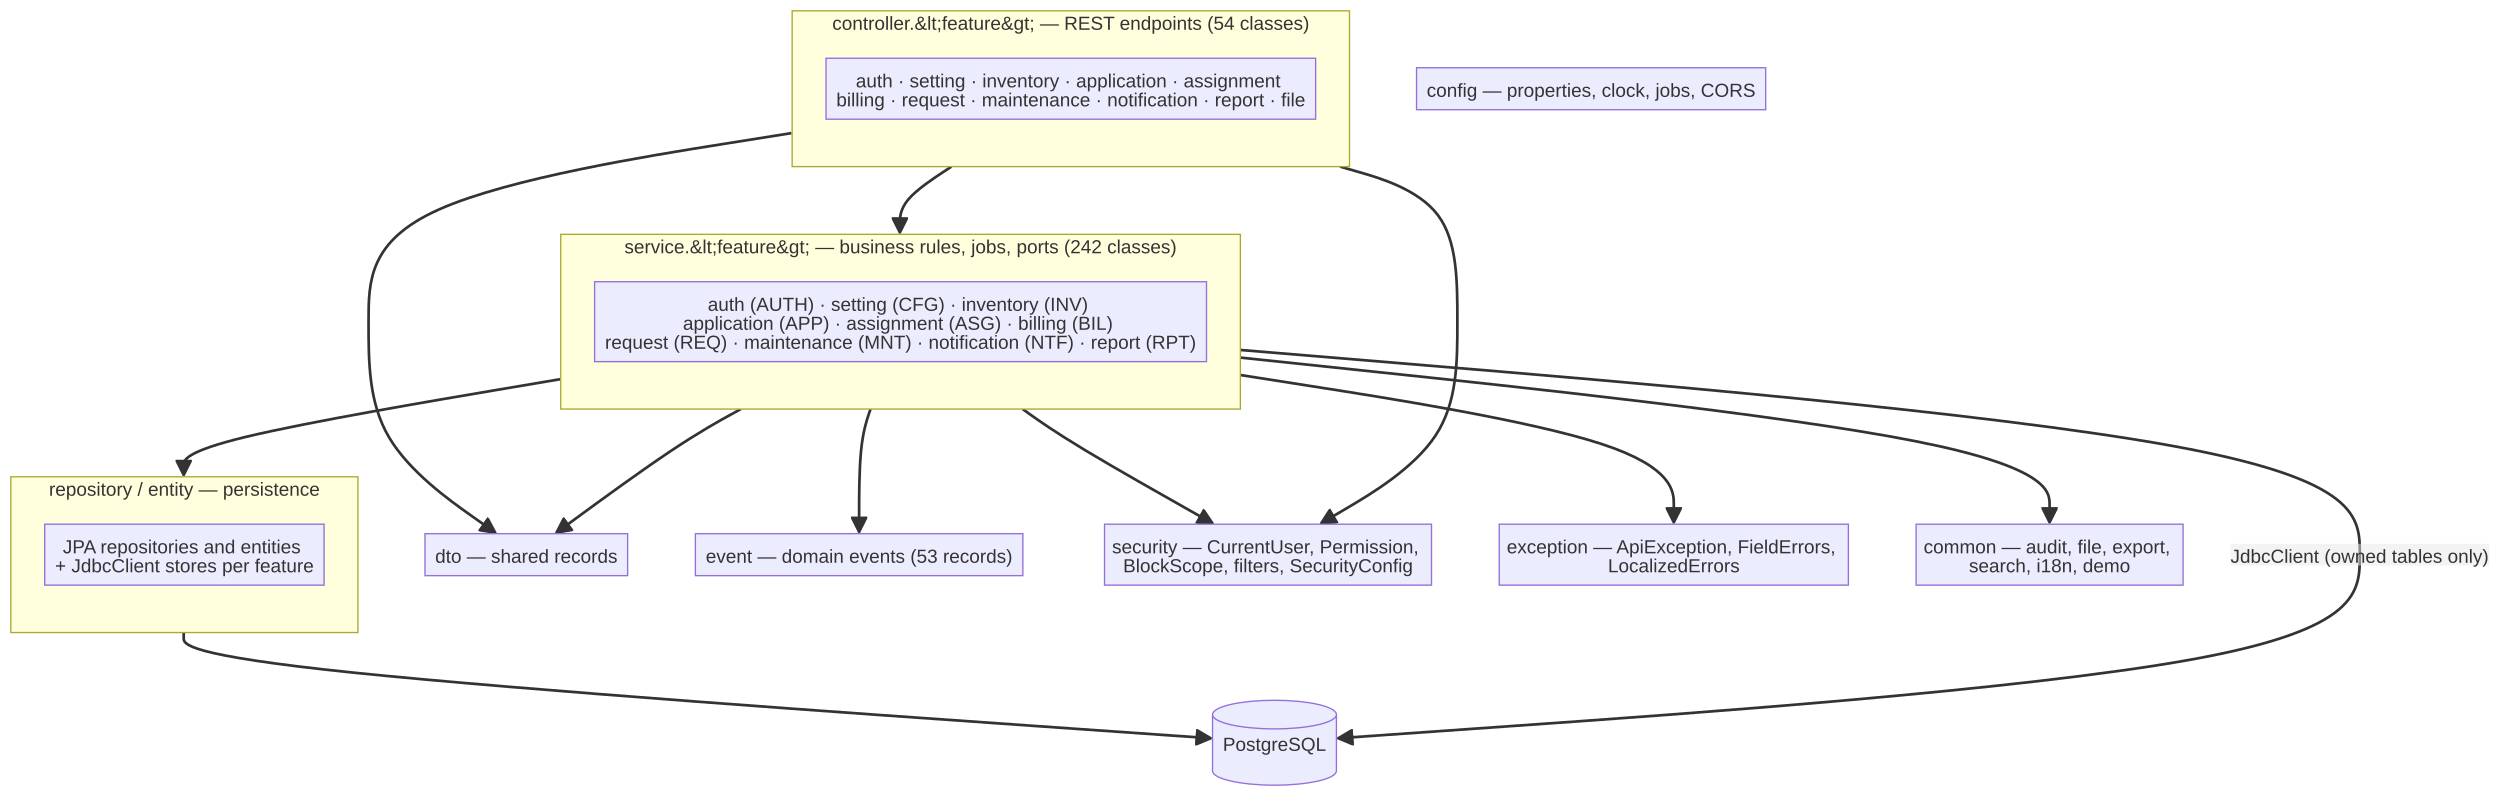
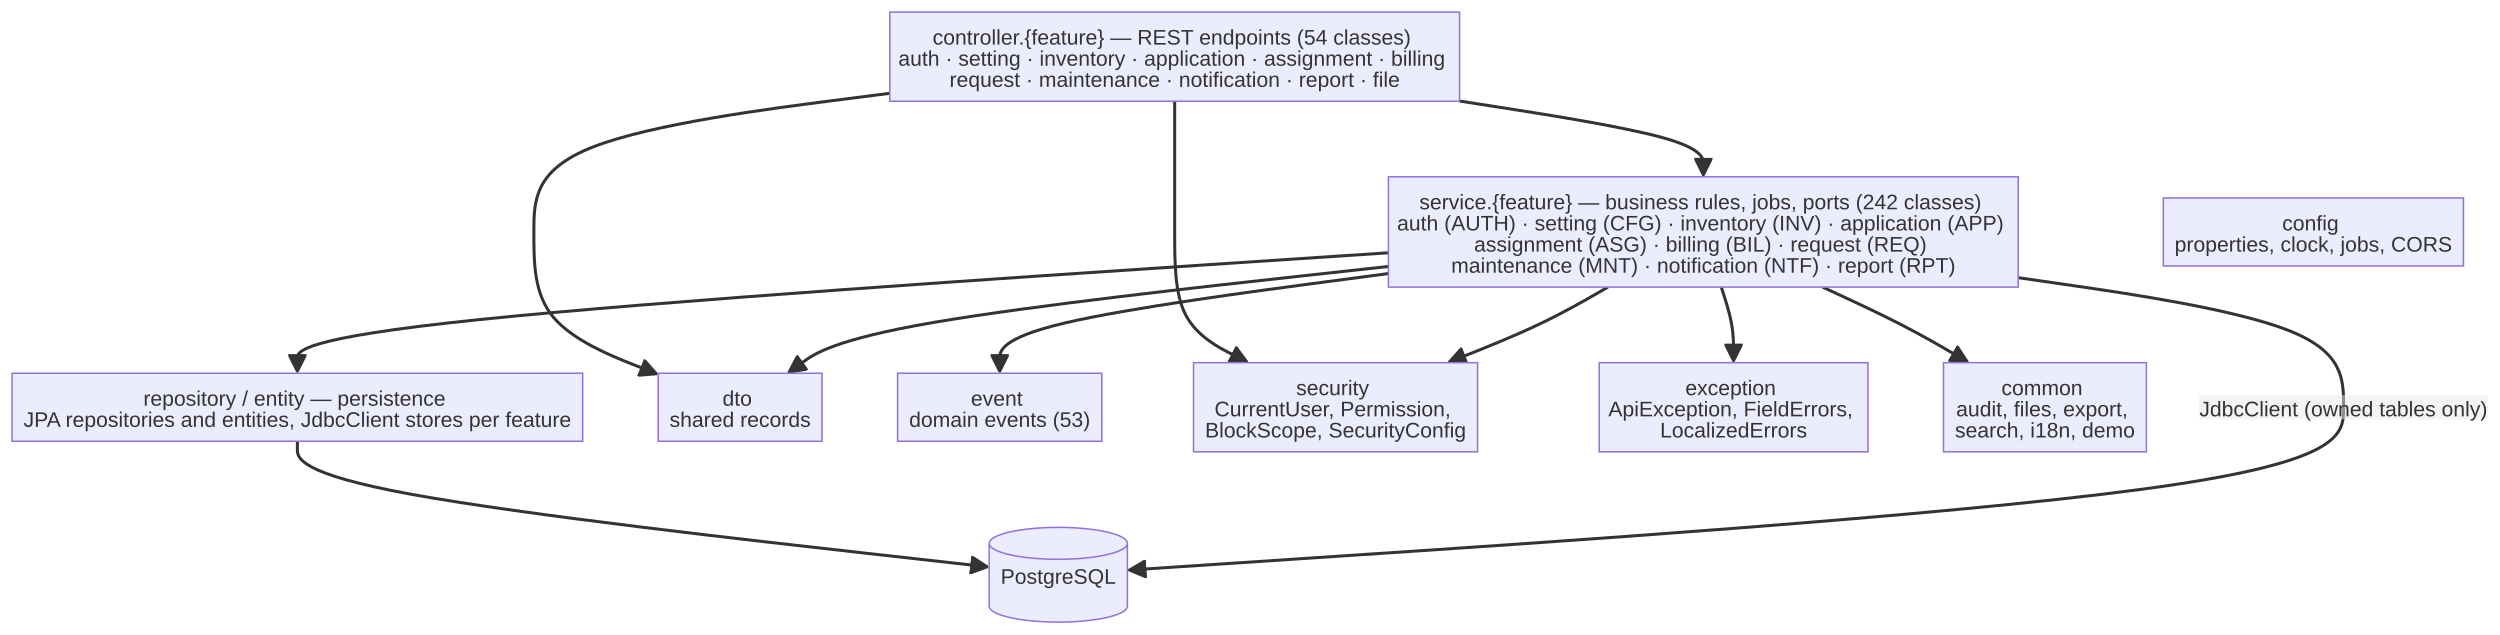
- <svg xmlns="http://www.w3.org/2000/svg" id="dertjgre5j1i" width="1845.705" height="587.693" viewBox="-7.5 -8 1845.705 587.693" role="graphics-document document" aria-roledescription="flowchart-v2">
-   <style>#dertjgre5j1i{font-family:Arial;font-size:14px;fill:#333;}#dertjgre5j1i .error-icon{fill:#552222;}#dertjgre5j1i .error-text{fill:#552222;stroke:#552222;}#dertjgre5j1i .edge-thickness-normal{stroke-width:2px;}#dertjgre5j1i .edge-thickness-thick{stroke-width:3.5px;}#dertjgre5j1i .edge-pattern-solid{stroke-dasharray:0;}#dertjgre5j1i .edge-pattern-dashed{stroke-dasharray:3;}#dertjgre5j1i .edge-pattern-dotted{stroke-dasharray:2;}#dertjgre5j1i .marker{fill:#333333;stroke:#333333;}#dertjgre5j1i .marker.cross{stroke:#333333;}#dertjgre5j1i svg{font-family:Arial;font-size:14px;}#dertjgre5j1i .label{font-family:Arial;color:#333;}#dertjgre5j1i .cluster-label text{fill:#333;}#dertjgre5j1i .cluster-label span,#dertjgre5j1i p{color:#333;}#dertjgre5j1i .label text,#dertjgre5j1i span,#dertjgre5j1i p{fill:#333;color:#333;}#dertjgre5j1i .node rect,#dertjgre5j1i .node circle,#dertjgre5j1i .node ellipse,#dertjgre5j1i .node polygon,#dertjgre5j1i .node path{fill:#ECECFF;stroke:#9370DB;stroke-width:1px;}#dertjgre5j1i .flowchart-label text{text-anchor:middle;}#dertjgre5j1i .node .katex path{fill:#000;stroke:#000;stroke-width:1px;}#dertjgre5j1i .node .label{text-align:center;}#dertjgre5j1i .node.clickable{cursor:pointer;}#dertjgre5j1i .arrowheadPath{fill:#333333;}#dertjgre5j1i .edgePath .path{stroke:#333333;stroke-width:2.0px;}#dertjgre5j1i .flowchart-link{stroke:#333333;fill:none;}#dertjgre5j1i .edgeLabel{background-color:#e8e8e8;text-align:center;}#dertjgre5j1i .edgeLabel rect{opacity:0.5;background-color:#e8e8e8;fill:#e8e8e8;}#dertjgre5j1i .labelBkg{background-color:rgba(232, 232, 232, 0.5);}#dertjgre5j1i .cluster rect{fill:#ffffde;stroke:#aaaa33;stroke-width:1px;}#dertjgre5j1i .cluster text{fill:#333;}#dertjgre5j1i .cluster span,#dertjgre5j1i p{color:#333;}#dertjgre5j1i div.mermaidTooltip{position:absolute;text-align:center;max-width:200px;padding:2px;font-family:Arial;font-size:12px;background:hsl(80, 100%, 96.275%);border:1px solid #aaaa33;border-radius:2px;pointer-events:none;z-index:100;}#dertjgre5j1i .flowchartTitleText{text-anchor:middle;font-size:18px;fill:#333;}#dertjgre5j1i :root{--mermaid-font-family:Arial;}</style>
+ <svg xmlns="http://www.w3.org/2000/svg" id="dtm93325evn" width="1654.387" height="419.693" viewBox="-8 -8 1654.387 419.693" role="graphics-document document" aria-roledescription="flowchart-v2">
+   <style>#dtm93325evn{font-family:Arial;font-size:14px;fill:#333;}#dtm93325evn .error-icon{fill:#552222;}#dtm93325evn .error-text{fill:#552222;stroke:#552222;}#dtm93325evn .edge-thickness-normal{stroke-width:2px;}#dtm93325evn .edge-thickness-thick{stroke-width:3.5px;}#dtm93325evn .edge-pattern-solid{stroke-dasharray:0;}#dtm93325evn .edge-pattern-dashed{stroke-dasharray:3;}#dtm93325evn .edge-pattern-dotted{stroke-dasharray:2;}#dtm93325evn .marker{fill:#333333;stroke:#333333;}#dtm93325evn .marker.cross{stroke:#333333;}#dtm93325evn svg{font-family:Arial;font-size:14px;}#dtm93325evn .label{font-family:Arial;color:#333;}#dtm93325evn .cluster-label text{fill:#333;}#dtm93325evn .cluster-label span,#dtm93325evn p{color:#333;}#dtm93325evn .label text,#dtm93325evn span,#dtm93325evn p{fill:#333;color:#333;}#dtm93325evn .node rect,#dtm93325evn .node circle,#dtm93325evn .node ellipse,#dtm93325evn .node polygon,#dtm93325evn .node path{fill:#ECECFF;stroke:#9370DB;stroke-width:1px;}#dtm93325evn .flowchart-label text{text-anchor:middle;}#dtm93325evn .node .katex path{fill:#000;stroke:#000;stroke-width:1px;}#dtm93325evn .node .label{text-align:center;}#dtm93325evn .node.clickable{cursor:pointer;}#dtm93325evn .arrowheadPath{fill:#333333;}#dtm93325evn .edgePath .path{stroke:#333333;stroke-width:2.0px;}#dtm93325evn .flowchart-link{stroke:#333333;fill:none;}#dtm93325evn .edgeLabel{background-color:#e8e8e8;text-align:center;}#dtm93325evn .edgeLabel rect{opacity:0.5;background-color:#e8e8e8;fill:#e8e8e8;}#dtm93325evn .labelBkg{background-color:rgba(232, 232, 232, 0.5);}#dtm93325evn .cluster rect{fill:#ffffde;stroke:#aaaa33;stroke-width:1px;}#dtm93325evn .cluster text{fill:#333;}#dtm93325evn .cluster span,#dtm93325evn p{color:#333;}#dtm93325evn div.mermaidTooltip{position:absolute;text-align:center;max-width:200px;padding:2px;font-family:Arial;font-size:12px;background:hsl(80, 100%, 96.275%);border:1px solid #aaaa33;border-radius:2px;pointer-events:none;z-index:100;}#dtm93325evn .flowchartTitleText{text-anchor:middle;font-size:18px;fill:#333;}#dtm93325evn :root{--mermaid-font-family:Arial;}</style>
  <g>
-     <marker id="dertjgre5j1i_flowchart-pointEnd" class="marker flowchart" viewBox="0 0 10 10" refX="6" refY="5" markerUnits="userSpaceOnUse" markerWidth="12" markerHeight="12" orient="auto">
+     <marker id="dtm93325evn_flowchart-pointEnd" class="marker flowchart" viewBox="0 0 10 10" refX="6" refY="5" markerUnits="userSpaceOnUse" markerWidth="12" markerHeight="12" orient="auto">
      <path d="M 0 0 L 10 5 L 0 10 z" class="arrowMarkerPath" style="stroke-width: 1; stroke-dasharray: 1, 0;" />
    </marker>
-     <marker id="dertjgre5j1i_flowchart-pointStart" class="marker flowchart" viewBox="0 0 10 10" refX="4.5" refY="5" markerUnits="userSpaceOnUse" markerWidth="12" markerHeight="12" orient="auto">
+     <marker id="dtm93325evn_flowchart-pointStart" class="marker flowchart" viewBox="0 0 10 10" refX="4.5" refY="5" markerUnits="userSpaceOnUse" markerWidth="12" markerHeight="12" orient="auto">
      <path d="M 0 5 L 10 10 L 10 0 z" class="arrowMarkerPath" style="stroke-width: 1; stroke-dasharray: 1, 0;" />
    </marker>
-     <marker id="dertjgre5j1i_flowchart-circleEnd" class="marker flowchart" viewBox="0 0 10 10" refX="11" refY="5" markerUnits="userSpaceOnUse" markerWidth="11" markerHeight="11" orient="auto">
+     <marker id="dtm93325evn_flowchart-circleEnd" class="marker flowchart" viewBox="0 0 10 10" refX="11" refY="5" markerUnits="userSpaceOnUse" markerWidth="11" markerHeight="11" orient="auto">
      <circle cx="5" cy="5" r="5" class="arrowMarkerPath" style="stroke-width: 1; stroke-dasharray: 1, 0;" />
    </marker>
-     <marker id="dertjgre5j1i_flowchart-circleStart" class="marker flowchart" viewBox="0 0 10 10" refX="-1" refY="5" markerUnits="userSpaceOnUse" markerWidth="11" markerHeight="11" orient="auto">
+     <marker id="dtm93325evn_flowchart-circleStart" class="marker flowchart" viewBox="0 0 10 10" refX="-1" refY="5" markerUnits="userSpaceOnUse" markerWidth="11" markerHeight="11" orient="auto">
      <circle cx="5" cy="5" r="5" class="arrowMarkerPath" style="stroke-width: 1; stroke-dasharray: 1, 0;" />
    </marker>
-     <marker id="dertjgre5j1i_flowchart-crossEnd" class="marker cross flowchart" viewBox="0 0 11 11" refX="12" refY="5.2" markerUnits="userSpaceOnUse" markerWidth="11" markerHeight="11" orient="auto">
+     <marker id="dtm93325evn_flowchart-crossEnd" class="marker cross flowchart" viewBox="0 0 11 11" refX="12" refY="5.2" markerUnits="userSpaceOnUse" markerWidth="11" markerHeight="11" orient="auto">
      <path d="M 1,1 l 9,9 M 10,1 l -9,9" class="arrowMarkerPath" style="stroke-width: 2; stroke-dasharray: 1, 0;" />
    </marker>
-     <marker id="dertjgre5j1i_flowchart-crossStart" class="marker cross flowchart" viewBox="0 0 11 11" refX="-1" refY="5.2" markerUnits="userSpaceOnUse" markerWidth="11" markerHeight="11" orient="auto">
+     <marker id="dtm93325evn_flowchart-crossStart" class="marker cross flowchart" viewBox="0 0 11 11" refX="-1" refY="5.2" markerUnits="userSpaceOnUse" markerWidth="11" markerHeight="11" orient="auto">
      <path d="M 1,1 l 9,9 M 10,1 l -9,9" class="arrowMarkerPath" style="stroke-width: 2; stroke-dasharray: 1, 0;" />
    </marker>
    <g class="root">
      <g class="clusters" />
      <g class="edgePaths">
-         <path d="M694.954,115L688.605,119.167C682.256,123.333,669.558,131.667,663.209,139.117C656.861,146.567,656.861,153.133,656.861,156.417L656.861,159.7" id="L-controller-service-0" class=" edge-thickness-normal edge-pattern-solid flowchart-link LS-controller LE-service" style="fill:none;" marker-end="url(#dertjgre5j1i_flowchart-pointEnd)" />
-         <path d="M576.827,90.27L524.789,98.558C472.751,106.846,368.676,123.423,316.638,146.628C264.6,169.833,264.6,199.667,264.6,229.5C264.6,259.333,264.6,289.167,279.644,314.739C294.687,340.312,324.775,361.624,339.819,372.28L354.863,382.937" id="L-controller-dto-0" class=" edge-thickness-normal edge-pattern-solid flowchart-link LS-controller LE-dto" style="fill:none;" marker-end="url(#dertjgre5j1i_flowchart-pointEnd)" />
-         <path d="M405.982,271.967L359.673,279.806C313.364,287.645,220.747,303.322,174.438,314.445C128.129,325.567,128.129,332.133,128.129,335.417L128.129,338.7" id="L-service-repository-0" class=" edge-thickness-normal edge-pattern-solid flowchart-link LS-service LE-repository" style="fill:none;" marker-end="url(#dertjgre5j1i_flowchart-pointEnd)" />
-         <path d="M635.177,294L633.776,298.167C632.375,302.333,629.574,310.667,628.173,325.117C626.772,339.567,626.772,360.133,626.772,370.417L626.772,380.7" id="L-service-event-0" class=" edge-thickness-normal edge-pattern-solid flowchart-link LS-service LE-event" style="fill:none;" marker-end="url(#dertjgre5j1i_flowchart-pointEnd)" />
-         <path d="M539.435,294L531.849,298.167C524.264,302.333,509.092,310.667,486.945,325.479C464.798,340.291,435.675,361.581,421.113,372.227L406.551,382.872" id="L-service-dto-0" class=" edge-thickness-normal edge-pattern-solid flowchart-link LS-service LE-dto" style="fill:none;" marker-end="url(#dertjgre5j1i_flowchart-pointEnd)" />
-         <path d="M907.74,255.953L1007.395,266.461C1107.051,276.969,1306.362,297.984,1406.018,317.609C1505.674,337.233,1505.674,355.467,1505.674,364.583L1505.674,373.7" id="L-service-common-0" class=" edge-thickness-normal edge-pattern-solid flowchart-link LS-service LE-common" style="fill:none;" marker-end="url(#dertjgre5j1i_flowchart-pointEnd)" />
-         <path d="M747.454,294L753.307,298.167C759.159,302.333,770.864,310.667,793.654,324.399C816.444,338.131,850.319,357.262,867.257,366.828L884.195,376.394" id="L-service-security-0" class=" edge-thickness-normal edge-pattern-solid flowchart-link LS-service LE-security" style="fill:none;" marker-end="url(#dertjgre5j1i_flowchart-pointEnd)" />
-         <path d="M981.817,115L996.255,119.167C1010.694,123.333,1039.57,131.667,1054.009,150.75C1068.447,169.833,1068.447,199.667,1068.447,229.5C1068.447,259.333,1068.447,289.167,1052.263,313.634C1036.078,338.102,1003.71,357.204,987.525,366.755L971.341,376.306" id="L-controller-security-0" class=" edge-thickness-normal edge-pattern-solid flowchart-link LS-controller LE-security" style="fill:none;" marker-end="url(#dertjgre5j1i_flowchart-pointEnd)" />
-         <path d="M907.74,268.797L961.157,277.164C1014.574,285.531,1121.409,302.266,1174.826,319.75C1228.244,337.233,1228.244,355.467,1228.244,364.583L1228.244,373.7" id="L-service-exception-0" class=" edge-thickness-normal edge-pattern-solid flowchart-link LS-service LE-exception" style="fill:none;" marker-end="url(#dertjgre5j1i_flowchart-pointEnd)" />
-         <path d="M128.129,459L128.129,463.167C128.129,467.333,128.129,475.667,253.84,488.629C379.551,501.592,630.973,519.184,756.683,527.98L882.394,536.776" id="L-repository-db-0" class=" edge-thickness-normal edge-pattern-solid flowchart-link LS-repository LE-db" style="fill:none;" marker-end="url(#dertjgre5j1i_flowchart-pointEnd)" />
-         <path d="M907.74,250.332L1045.568,261.777C1183.396,273.221,1459.052,296.111,1596.881,321.305C1734.709,346.5,1734.709,374,1734.709,401.5C1734.709,429,1734.709,456.5,1609.665,479.043C1484.62,501.586,1234.532,519.172,1109.488,527.965L984.444,536.758" id="L-service-db-0" class=" edge-thickness-normal edge-pattern-solid flowchart-link LS-service LE-db" style="fill:none;" marker-end="url(#dertjgre5j1i_flowchart-pointEnd)" />
+         <path d="M957.88,58.87L984.765,63.058C1011.65,67.247,1065.42,75.623,1092.306,83.095C1119.191,90.567,1119.191,97.133,1119.191,100.417L1119.191,103.7" id="L-controller-service-0" class=" edge-thickness-normal edge-pattern-solid flowchart-link LS-controller LE-service" style="fill:none;" marker-end="url(#dtm93325evn_flowchart-pointEnd)" />
+         <path d="M910.805,159.274L790.47,167.229C670.134,175.183,429.464,191.091,309.129,203.496C188.793,215.9,188.793,224.8,188.793,229.25L188.793,233.7" id="L-service-repository-0" class=" edge-thickness-normal edge-pattern-solid flowchart-link LS-service LE-repository" style="fill:none;" marker-end="url(#dtm93325evn_flowchart-pointEnd)" />
+         <path d="M188.793,284L188.793,289.333C188.793,294.667,188.793,305.333,264.215,319.106C339.636,332.88,490.479,349.759,565.9,358.199L641.321,366.639" id="L-repository-db-0" class=" edge-thickness-normal edge-pattern-solid flowchart-link LS-repository LE-db" style="fill:none;" marker-end="url(#dtm93325evn_flowchart-pointEnd)" />
+         <path d="M1327.576,175.747L1363.462,180.956C1399.348,186.165,1471.119,196.582,1507.005,210.875C1542.891,225.167,1542.891,243.333,1542.891,261.5C1542.891,279.667,1542.891,297.833,1409.634,315.744C1276.378,333.655,1009.865,351.311,876.609,360.138L743.352,368.966" id="L-service-db-0" class=" edge-thickness-normal edge-pattern-solid flowchart-link LS-service LE-db" style="fill:none;" marker-end="url(#dtm93325evn_flowchart-pointEnd)" />
+         <path d="M580.826,53.729L541.57,58.774C502.313,63.819,423.801,73.91,384.544,89.205C345.288,104.5,345.288,125,345.288,145.5C345.288,166,345.288,186.5,358.184,201.899C371.08,217.298,396.872,227.597,409.769,232.746L422.665,237.895" id="L-controller-dto-0" class=" edge-thickness-normal edge-pattern-solid flowchart-link LS-controller LE-dto" style="fill:none;" marker-end="url(#dtm93325evn_flowchart-pointEnd)" />
+         <path d="M769.353,59L769.353,63.167C769.353,67.333,769.353,75.667,769.353,90.083C769.353,104.5,769.353,125,769.353,145.5C769.353,166,769.353,186.5,776.705,200.514C784.057,214.528,798.762,222.056,806.114,225.821L813.466,229.585" id="L-controller-security-0" class=" edge-thickness-normal edge-pattern-solid flowchart-link LS-controller LE-security" style="fill:none;" marker-end="url(#dtm93325evn_flowchart-pointEnd)" />
+         <path d="M910.805,168.323L851.95,174.77C793.095,181.216,675.385,194.108,609.82,205.372C544.256,216.636,530.837,226.272,524.128,231.09L517.419,235.909" id="L-service-dto-0" class=" edge-thickness-normal edge-pattern-solid flowchart-link LS-service LE-dto" style="fill:none;" marker-end="url(#dtm93325evn_flowchart-pointEnd)" />
+         <path d="M910.805,173.024L867.932,178.686C825.059,184.349,739.313,195.675,696.44,205.787C653.567,215.9,653.567,224.8,653.567,229.25L653.567,233.7" id="L-service-event-0" class=" edge-thickness-normal edge-pattern-solid flowchart-link LS-service LE-event" style="fill:none;" marker-end="url(#dtm93325evn_flowchart-pointEnd)" />
+         <path d="M1056.012,182L1048.8,186.167C1041.587,190.333,1027.163,198.667,1010.303,206.673C993.442,214.68,974.146,222.36,964.497,226.2L954.849,230.04" id="L-service-security-0" class=" edge-thickness-normal edge-pattern-solid flowchart-link LS-service LE-security" style="fill:none;" marker-end="url(#dtm93325evn_flowchart-pointEnd)" />
+         <path d="M1131.061,182L1132.416,186.167C1133.771,190.333,1136.481,198.667,1137.836,206.117C1139.191,213.567,1139.191,220.133,1139.191,223.417L1139.191,226.7" id="L-service-exception-0" class=" edge-thickness-normal edge-pattern-solid flowchart-link LS-service LE-exception" style="fill:none;" marker-end="url(#dtm93325evn_flowchart-pointEnd)" />
+         <path d="M1198.144,182L1207.157,186.167C1216.17,190.333,1234.196,198.667,1249.56,206.553C1264.923,214.44,1277.623,221.881,1283.974,225.601L1290.324,229.321" id="L-service-common-0" class=" edge-thickness-normal edge-pattern-solid flowchart-link LS-service LE-common" style="fill:none;" marker-end="url(#dtm93325evn_flowchart-pointEnd)" />
+         <path d="M1490.396,168L1481.009,174.5C1471.622,181,1452.847,194,1436.669,204.667C1420.491,215.333,1406.911,223.667,1400.12,227.833L1393.33,232" id="L-config-common-0" class=" edge-thickness-thick edge-pattern-solid flowchart-link LS-config LE-common" style="stroke-width: 0;fill:none;" />
      </g>
      <g class="edgeLabels">
        <g class="edgeLabel">
          <g class="label" transform="translate(0, 0)">
            <rect rx="0" ry="0" width="0" height="0" />
            <text style="">
              <tspan xml:space="preserve" dy="1em" x="0" class="row" />
            </text>
          </g>
        </g>
        <g class="edgeLabel">
          <g class="label" transform="translate(0, 0)">
            <rect rx="0" ry="0" width="0" height="0" />
            <text style="">
              <tspan xml:space="preserve" dy="1em" x="0" class="row" />
            </text>
          </g>
        </g>
        <g class="edgeLabel">
          <g class="label" transform="translate(0, 0)">
            <rect rx="0" ry="0" width="0" height="0" />
            <text style="">
              <tspan xml:space="preserve" dy="1em" x="0" class="row" />
            </text>
          </g>
        </g>
-         <g class="edgeLabel">
-           <g class="label" transform="translate(0, 0)">
-             <rect rx="0" ry="0" width="0" height="0" />
-             <text style="">
-               <tspan xml:space="preserve" dy="1em" x="0" class="row" />
-             </text>
-           </g>
-         </g>
-         <g class="edgeLabel">
-           <g class="label" transform="translate(0, 0)">
-             <rect rx="0" ry="0" width="0" height="0" />
-             <text style="">
-               <tspan xml:space="preserve" dy="1em" x="0" class="row" />
-             </text>
-           </g>
-         </g>
-         <g class="edgeLabel">
-           <g class="label" transform="translate(0, 0)">
-             <rect rx="0" ry="0" width="0" height="0" />
-             <text style="">
-               <tspan xml:space="preserve" dy="1em" x="0" class="row" />
-             </text>
-           </g>
-         </g>
-         <g class="edgeLabel">
-           <g class="label" transform="translate(0, 0)">
-             <rect rx="0" ry="0" width="0" height="0" />
-             <text style="">
-               <tspan xml:space="preserve" dy="1em" x="0" class="row" />
-             </text>
-           </g>
-         </g>
-         <g class="edgeLabel">
-           <g class="label" transform="translate(0, 0)">
-             <rect rx="0" ry="0" width="0" height="0" />
-             <text style="">
-               <tspan xml:space="preserve" dy="1em" x="0" class="row" />
-             </text>
-           </g>
-         </g>
-         <g class="edgeLabel">
-           <g class="label" transform="translate(0, 0)">
-             <rect rx="0" ry="0" width="0" height="0" />
-             <text style="">
-               <tspan xml:space="preserve" dy="1em" x="0" class="row" />
-             </text>
-           </g>
-         </g>
-         <g class="edgeLabel">
-           <g class="label" transform="translate(0, 0)">
-             <rect rx="0" ry="0" width="0" height="0" />
-             <text style="">
-               <tspan xml:space="preserve" dy="1em" x="0" class="row" />
-             </text>
-           </g>
-         </g>
-         <g class="edgeLabel" transform="translate(1734.709, 401.5)">
+         <g class="edgeLabel" transform="translate(1542.891, 261.5)">
          <g class="label" transform="translate(-95.49609, -8)">
            <rect rx="0" ry="0" width="190.861" height="16" />
            <text style="">
              <tspan xml:space="preserve" dy="1em" x="0" class="row">JdbcClient (owned tables only)</tspan>
            </text>
          </g>
        </g>
+         <g class="edgeLabel">
+           <g class="label" transform="translate(0, 0)">
+             <rect rx="0" ry="0" width="0" height="0" />
+             <text style="">
+               <tspan xml:space="preserve" dy="1em" x="0" class="row" />
+             </text>
+           </g>
+         </g>
+         <g class="edgeLabel">
+           <g class="label" transform="translate(0, 0)">
+             <rect rx="0" ry="0" width="0" height="0" />
+             <text style="">
+               <tspan xml:space="preserve" dy="1em" x="0" class="row" />
+             </text>
+           </g>
+         </g>
+         <g class="edgeLabel">
+           <g class="label" transform="translate(0, 0)">
+             <rect rx="0" ry="0" width="0" height="0" />
+             <text style="">
+               <tspan xml:space="preserve" dy="1em" x="0" class="row" />
+             </text>
+           </g>
+         </g>
+         <g class="edgeLabel">
+           <g class="label" transform="translate(0, 0)">
+             <rect rx="0" ry="0" width="0" height="0" />
+             <text style="">
+               <tspan xml:space="preserve" dy="1em" x="0" class="row" />
+             </text>
+           </g>
+         </g>
+         <g class="edgeLabel">
+           <g class="label" transform="translate(0, 0)">
+             <rect rx="0" ry="0" width="0" height="0" />
+             <text style="">
+               <tspan xml:space="preserve" dy="1em" x="0" class="row" />
+             </text>
+           </g>
+         </g>
+         <g class="edgeLabel">
+           <g class="label" transform="translate(0, 0)">
+             <rect rx="0" ry="0" width="0" height="0" />
+             <text style="">
+               <tspan xml:space="preserve" dy="1em" x="0" class="row" />
+             </text>
+           </g>
+         </g>
+         <g class="edgeLabel">
+           <g class="label" transform="translate(0, 0)">
+             <rect rx="0" ry="0" width="0" height="0" />
+             <text style="">
+               <tspan xml:space="preserve" dy="1em" x="0" class="row" />
+             </text>
+           </g>
+         </g>
+         <g class="edgeLabel">
+           <g class="label" transform="translate(0, 0)">
+             <rect rx="0" ry="0" width="0" height="0" />
+             <text style="">
+               <tspan xml:space="preserve" dy="1em" x="0" class="row" />
+             </text>
+           </g>
+         </g>
      </g>
      <g class="nodes">
-         <g class="root" transform="translate(-7.5, 336)">
-           <g class="clusters">
-             <g class="cluster default flowchart-label" id="repository">
-               <rect style="" rx="0" ry="0" x="8" y="8" width="256.258" height="115" />
-               <g class="cluster-label" transform="translate(136.1289, 8)">
-                 <text style="">
-                   <tspan xml:space="preserve" dy="1em" x="0" class="row">repository / entity — persistence</tspan>
-                 </text>
-               </g>
-             </g>
-           </g>
-           <g class="edgePaths" />
-           <g class="edgeLabels" />
-           <g class="nodes">
-             <g class="node default default flowchart-label" id="flowchart-r1-361" data-node="true" data-id="r1" transform="translate(136.1289, 65.5)">
-               <rect class="basic label-container" style="" rx="0" ry="0" x="-103.129" y="-22.5" width="206.258" height="45" />
-               <g class="label" style="" transform="translate(0, -15)">
-                 <rect />
-                 <text style="">
-                   <tspan xml:space="preserve" dy="1em" x="0" class="row">JPA repositories and entities</tspan>
-                   <tspan xml:space="preserve" dy="1em" x="0" class="row">+ JdbcClient stores per feature</tspan>
-                 </text>
-               </g>
-             </g>
-           </g>
-         </g>
-         <g class="root" transform="translate(398.4817, 157)">
-           <g class="clusters">
-             <g class="cluster default flowchart-label" id="service">
-               <rect style="" rx="0" ry="0" x="8" y="8" width="501.758" height="129" />
-               <g class="cluster-label" transform="translate(258.8789, 8)">
-                 <text style="">
-                   <tspan xml:space="preserve" dy="1em" x="0" class="row">service.&amp;lt;feature&amp;gt; — business rules, jobs, ports (242 classes)</tspan>
-                 </text>
-               </g>
-             </g>
-           </g>
-           <g class="edgePaths" />
-           <g class="edgeLabels" />
-           <g class="nodes">
-             <g class="node default default flowchart-label" id="flowchart-s1-360" data-node="true" data-id="s1" transform="translate(258.8789, 72.5)">
-               <rect class="basic label-container" style="" rx="0" ry="0" x="-225.879" y="-29.5" width="451.758" height="59" />
-               <g class="label" style="" transform="translate(0, -22)">
-                 <rect />
-                 <text style="">
-                   <tspan xml:space="preserve" dy="1em" x="0" class="row">auth (AUTH) · setting (CFG) · inventory (INV)</tspan>
-                   <tspan xml:space="preserve" dy="1em" x="0" class="row">application (APP) · assignment (ASG) · billing (BIL)</tspan>
-                   <tspan xml:space="preserve" dy="1em" x="0" class="row">request (REQ) · maintenance (MNT) · notification (NTF) · report (RPT)</tspan>
-                 </text>
-               </g>
-             </g>
-           </g>
-         </g>
-         <g class="root" transform="translate(569.3274, -8)">
-           <g class="clusters">
-             <g class="cluster default flowchart-label" id="controller">
-               <rect style="" rx="0" ry="0" x="8" y="8" width="411.481" height="115" />
-               <g class="cluster-label" transform="translate(213.7407, 8)">
-                 <text style="">
-                   <tspan xml:space="preserve" dy="1em" x="0" class="row">controller.&amp;lt;feature&amp;gt; — REST endpoints (54 classes)</tspan>
-                 </text>
-               </g>
-             </g>
-           </g>
-           <g class="edgePaths" />
-           <g class="edgeLabels" />
-           <g class="nodes">
-             <g class="node default default flowchart-label" id="flowchart-c1-359" data-node="true" data-id="c1" transform="translate(213.7407, 65.5)">
-               <rect class="basic label-container" style="" rx="0" ry="0" x="-180.741" y="-22.5" width="361.481" height="45" />
-               <g class="label" style="" transform="translate(0, -15)">
-                 <rect />
-                 <text style="">
-                   <tspan xml:space="preserve" dy="1em" x="0" class="row">auth · setting · inventory · application · assignment</tspan>
-                   <tspan xml:space="preserve" dy="1em" x="0" class="row">billing · request · maintenance · notification · report · file</tspan>
-                 </text>
-               </g>
-             </g>
-           </g>
-         </g>
-         <g class="node default default flowchart-label" id="flowchart-dto-362" data-node="true" data-id="dto" transform="translate(381.0703, 401.5)">
-           <rect class="basic label-container" style="" rx="0" ry="0" x="-74.812" y="-15.5" width="149.625" height="31" />
-           <g class="label" style="" transform="translate(0, -8)">
-             <rect />
-             <text style="">
-               <tspan xml:space="preserve" dy="1em" x="0" class="row">dto — shared records</tspan>
-             </text>
-           </g>
-         </g>
-         <g class="node default default flowchart-label" id="flowchart-event-363" data-node="true" data-id="event" transform="translate(626.772, 401.5)">
-           <rect class="basic label-container" style="" rx="0" ry="0" x="-120.889" y="-15.5" width="241.778" height="31" />
-           <g class="label" style="" transform="translate(0, -8)">
-             <rect />
-             <text style="">
-               <tspan xml:space="preserve" dy="1em" x="0" class="row">event — domain events (53 records)</tspan>
-             </text>
-           </g>
-         </g>
-         <g class="node default default flowchart-label" id="flowchart-security-364" data-node="true" data-id="security" transform="translate(928.6501, 401.5)">
-           <rect class="basic label-container" style="" rx="0" ry="0" x="-120.703" y="-22.5" width="241.406" height="45" />
-           <g class="label" style="" transform="translate(0, -15)">
-             <rect />
-             <text style="">
-               <tspan xml:space="preserve" dy="1em" x="0" class="row">security — CurrentUser, Permission,</tspan>
-               <tspan xml:space="preserve" dy="1em" x="0" class="row">BlockScope, filters, SecurityConfig</tspan>
-             </text>
-           </g>
-         </g>
-         <g class="node default default flowchart-label" id="flowchart-config-365" data-node="true" data-id="config" transform="translate(1167.192, 57.5)">
-           <rect class="basic label-container" style="" rx="0" ry="0" x="-128.883" y="-15.5" width="257.766" height="31" />
-           <g class="label" style="" transform="translate(0, -8)">
-             <rect />
-             <text style="">
-               <tspan xml:space="preserve" dy="1em" x="0" class="row">config — properties, clock, jobs, CORS</tspan>
-             </text>
-           </g>
-         </g>
-         <g class="node default default flowchart-label" id="flowchart-exception-366" data-node="true" data-id="exception" transform="translate(1228.244, 401.5)">
-           <rect class="basic label-container" style="" rx="0" ry="0" x="-128.891" y="-22.5" width="257.781" height="45" />
-           <g class="label" style="" transform="translate(0, -15)">
-             <rect />
-             <text style="">
-               <tspan xml:space="preserve" dy="1em" x="0" class="row">exception — ApiException, FieldErrors,</tspan>
-               <tspan xml:space="preserve" dy="1em" x="0" class="row">LocalizedErrors</tspan>
-             </text>
-           </g>
-         </g>
-         <g class="node default default flowchart-label" id="flowchart-common-367" data-node="true" data-id="common" transform="translate(1505.674, 401.5)">
-           <rect class="basic label-container" style="" rx="0" ry="0" x="-98.539" y="-22.5" width="197.078" height="45" />
-           <g class="label" style="" transform="translate(0, -15)">
-             <rect />
-             <text style="">
-               <tspan xml:space="preserve" dy="1em" x="0" class="row">common — audit, file, export,</tspan>
-               <tspan xml:space="preserve" dy="1em" x="0" class="row">search, i18n, demo</tspan>
-             </text>
-           </g>
-         </g>
-         <g class="node default default flowchart-label" id="flowchart-db-368" label-offset-y="10.564" data-node="true" data-id="db" transform="translate(933.4192, 540.3463)">
+         <g class="node default default flowchart-label" id="flowchart-controller-297" data-node="true" data-id="controller" transform="translate(769.3528, 29.5)">
+           <rect class="basic label-container" style="" rx="0" ry="0" x="-188.527" y="-29.5" width="377.054" height="59" />
+           <g class="label" style="" transform="translate(0, -22)">
+             <rect />
+             <text style="">
+               <tspan xml:space="preserve" dy="1em" x="0" class="row">controller.{feature} — REST endpoints (54 classes)</tspan>
+               <tspan xml:space="preserve" dy="1em" x="0" class="row">auth · setting · inventory · application · assignment · billing</tspan>
+               <tspan xml:space="preserve" dy="1em" x="0" class="row">request · maintenance · notification · report · file</tspan>
+             </text>
+           </g>
+         </g>
+         <g class="node default default flowchart-label" id="flowchart-service-298" data-node="true" data-id="service" transform="translate(1119.191, 145.5)">
+           <rect class="basic label-container" style="" rx="0" ry="0" x="-208.386" y="-36.5" width="416.771" height="73" />
+           <g class="label" style="" transform="translate(0, -29)">
+             <rect />
+             <text style="">
+               <tspan xml:space="preserve" dy="1em" x="0" class="row">service.{feature} — business rules, jobs, ports (242 classes)</tspan>
+               <tspan xml:space="preserve" dy="1em" x="0" class="row">auth (AUTH) · setting (CFG) · inventory (INV) · application (APP)</tspan>
+               <tspan xml:space="preserve" dy="1em" x="0" class="row">assignment (ASG) · billing (BIL) · request (REQ)</tspan>
+               <tspan xml:space="preserve" dy="1em" x="0" class="row">maintenance (MNT) · notification (NTF) · report (RPT)</tspan>
+             </text>
+           </g>
+         </g>
+         <g class="node default default flowchart-label" id="flowchart-repository-299" data-node="true" data-id="repository" transform="translate(188.7935, 261.5)">
+           <rect class="basic label-container" style="" rx="0" ry="0" x="-188.793" y="-22.5" width="377.587" height="45" />
+           <g class="label" style="" transform="translate(0, -15)">
+             <rect />
+             <text style="">
+               <tspan xml:space="preserve" dy="1em" x="0" class="row">repository / entity — persistence</tspan>
+               <tspan xml:space="preserve" dy="1em" x="0" class="row">JPA repositories and entities, JdbcClient stores per feature</tspan>
+             </text>
+           </g>
+         </g>
+         <g class="node default default flowchart-label" id="flowchart-db-300" label-offset-y="10.564" data-node="true" data-id="db" transform="translate(692.3262, 372.3463)">
          <path style="" d="M 0,10.564 a 45.738,10.564 0,0,0 91.476 0 a 45.738,10.564 0,0,0 -91.476 0 l 0,41.564 a 45.738,10.564 0,0,0 91.476 0 l 0,-41.564" transform="translate(-45.73779,-31.34629)" />
          <g class="label" style="" transform="translate(0, -8)">
            <rect />
            <text style="">
              <tspan xml:space="preserve" dy="1em" x="0" class="row">PostgreSQL</tspan>
+             </text>
+           </g>
+         </g>
+         <g class="node default default flowchart-label" id="flowchart-dto-301" data-node="true" data-id="dto" transform="translate(481.7822, 261.5)">
+           <rect class="basic label-container" style="" rx="0" ry="0" x="-54.195" y="-22.5" width="108.391" height="45" />
+           <g class="label" style="" transform="translate(0, -15)">
+             <rect />
+             <text style="">
+               <tspan xml:space="preserve" dy="1em" x="0" class="row">dto</tspan>
+               <tspan xml:space="preserve" dy="1em" x="0" class="row">shared records</tspan>
+             </text>
+           </g>
+         </g>
+         <g class="node default default flowchart-label" id="flowchart-event-302" data-node="true" data-id="event" transform="translate(653.5669, 261.5)">
+           <rect class="basic label-container" style="" rx="0" ry="0" x="-67.589" y="-22.5" width="135.179" height="45" />
+           <g class="label" style="" transform="translate(0, -15)">
+             <rect />
+             <text style="">
+               <tspan xml:space="preserve" dy="1em" x="0" class="row">event</tspan>
+               <tspan xml:space="preserve" dy="1em" x="0" class="row">domain events (53)</tspan>
+             </text>
+           </g>
+         </g>
+         <g class="node default default flowchart-label" id="flowchart-security-303" data-node="true" data-id="security" transform="translate(875.8049, 261.5)">
+           <rect class="basic label-container" style="" rx="0" ry="0" x="-93.982" y="-29.5" width="187.965" height="59" />
+           <g class="label" style="" transform="translate(0, -22)">
+             <rect />
+             <text style="">
+               <tspan xml:space="preserve" dy="1em" x="0" class="row">security</tspan>
+               <tspan xml:space="preserve" dy="1em" x="0" class="row">CurrentUser, Permission,</tspan>
+               <tspan xml:space="preserve" dy="1em" x="0" class="row">BlockScope, SecurityConfig</tspan>
+             </text>
+           </g>
+         </g>
+         <g class="node default default flowchart-label" id="flowchart-exception-304" data-node="true" data-id="exception" transform="translate(1139.191, 261.5)">
+           <rect class="basic label-container" style="" rx="0" ry="0" x="-88.922" y="-29.5" width="177.844" height="59" />
+           <g class="label" style="" transform="translate(0, -22)">
+             <rect />
+             <text style="">
+               <tspan xml:space="preserve" dy="1em" x="0" class="row">exception</tspan>
+               <tspan xml:space="preserve" dy="1em" x="0" class="row">ApiException, FieldErrors,</tspan>
+               <tspan xml:space="preserve" dy="1em" x="0" class="row">LocalizedErrors</tspan>
+             </text>
+           </g>
+         </g>
+         <g class="node default default flowchart-label" id="flowchart-common-305" data-node="true" data-id="common" transform="translate(1345.254, 261.5)">
+           <rect class="basic label-container" style="" rx="0" ry="0" x="-67.141" y="-29.5" width="134.282" height="59" />
+           <g class="label" style="" transform="translate(0, -22)">
+             <rect />
+             <text style="">
+               <tspan xml:space="preserve" dy="1em" x="0" class="row">common</tspan>
+               <tspan xml:space="preserve" dy="1em" x="0" class="row">audit, files, export,</tspan>
+               <tspan xml:space="preserve" dy="1em" x="0" class="row">search, i18n, demo</tspan>
+             </text>
+           </g>
+         </g>
+         <g class="node default default flowchart-label" id="flowchart-config-306" data-node="true" data-id="config" transform="translate(1522.891, 145.5)">
+           <rect class="basic label-container" style="" rx="0" ry="0" x="-99.312" y="-22.5" width="198.625" height="45" />
+           <g class="label" style="" transform="translate(0, -15)">
+             <rect />
+             <text style="">
+               <tspan xml:space="preserve" dy="1em" x="0" class="row">config</tspan>
+               <tspan xml:space="preserve" dy="1em" x="0" class="row">properties, clock, jobs, CORS</tspan>
            </text>
          </g>
        </g>
      </g>
    </g>
  </g>
</svg>
